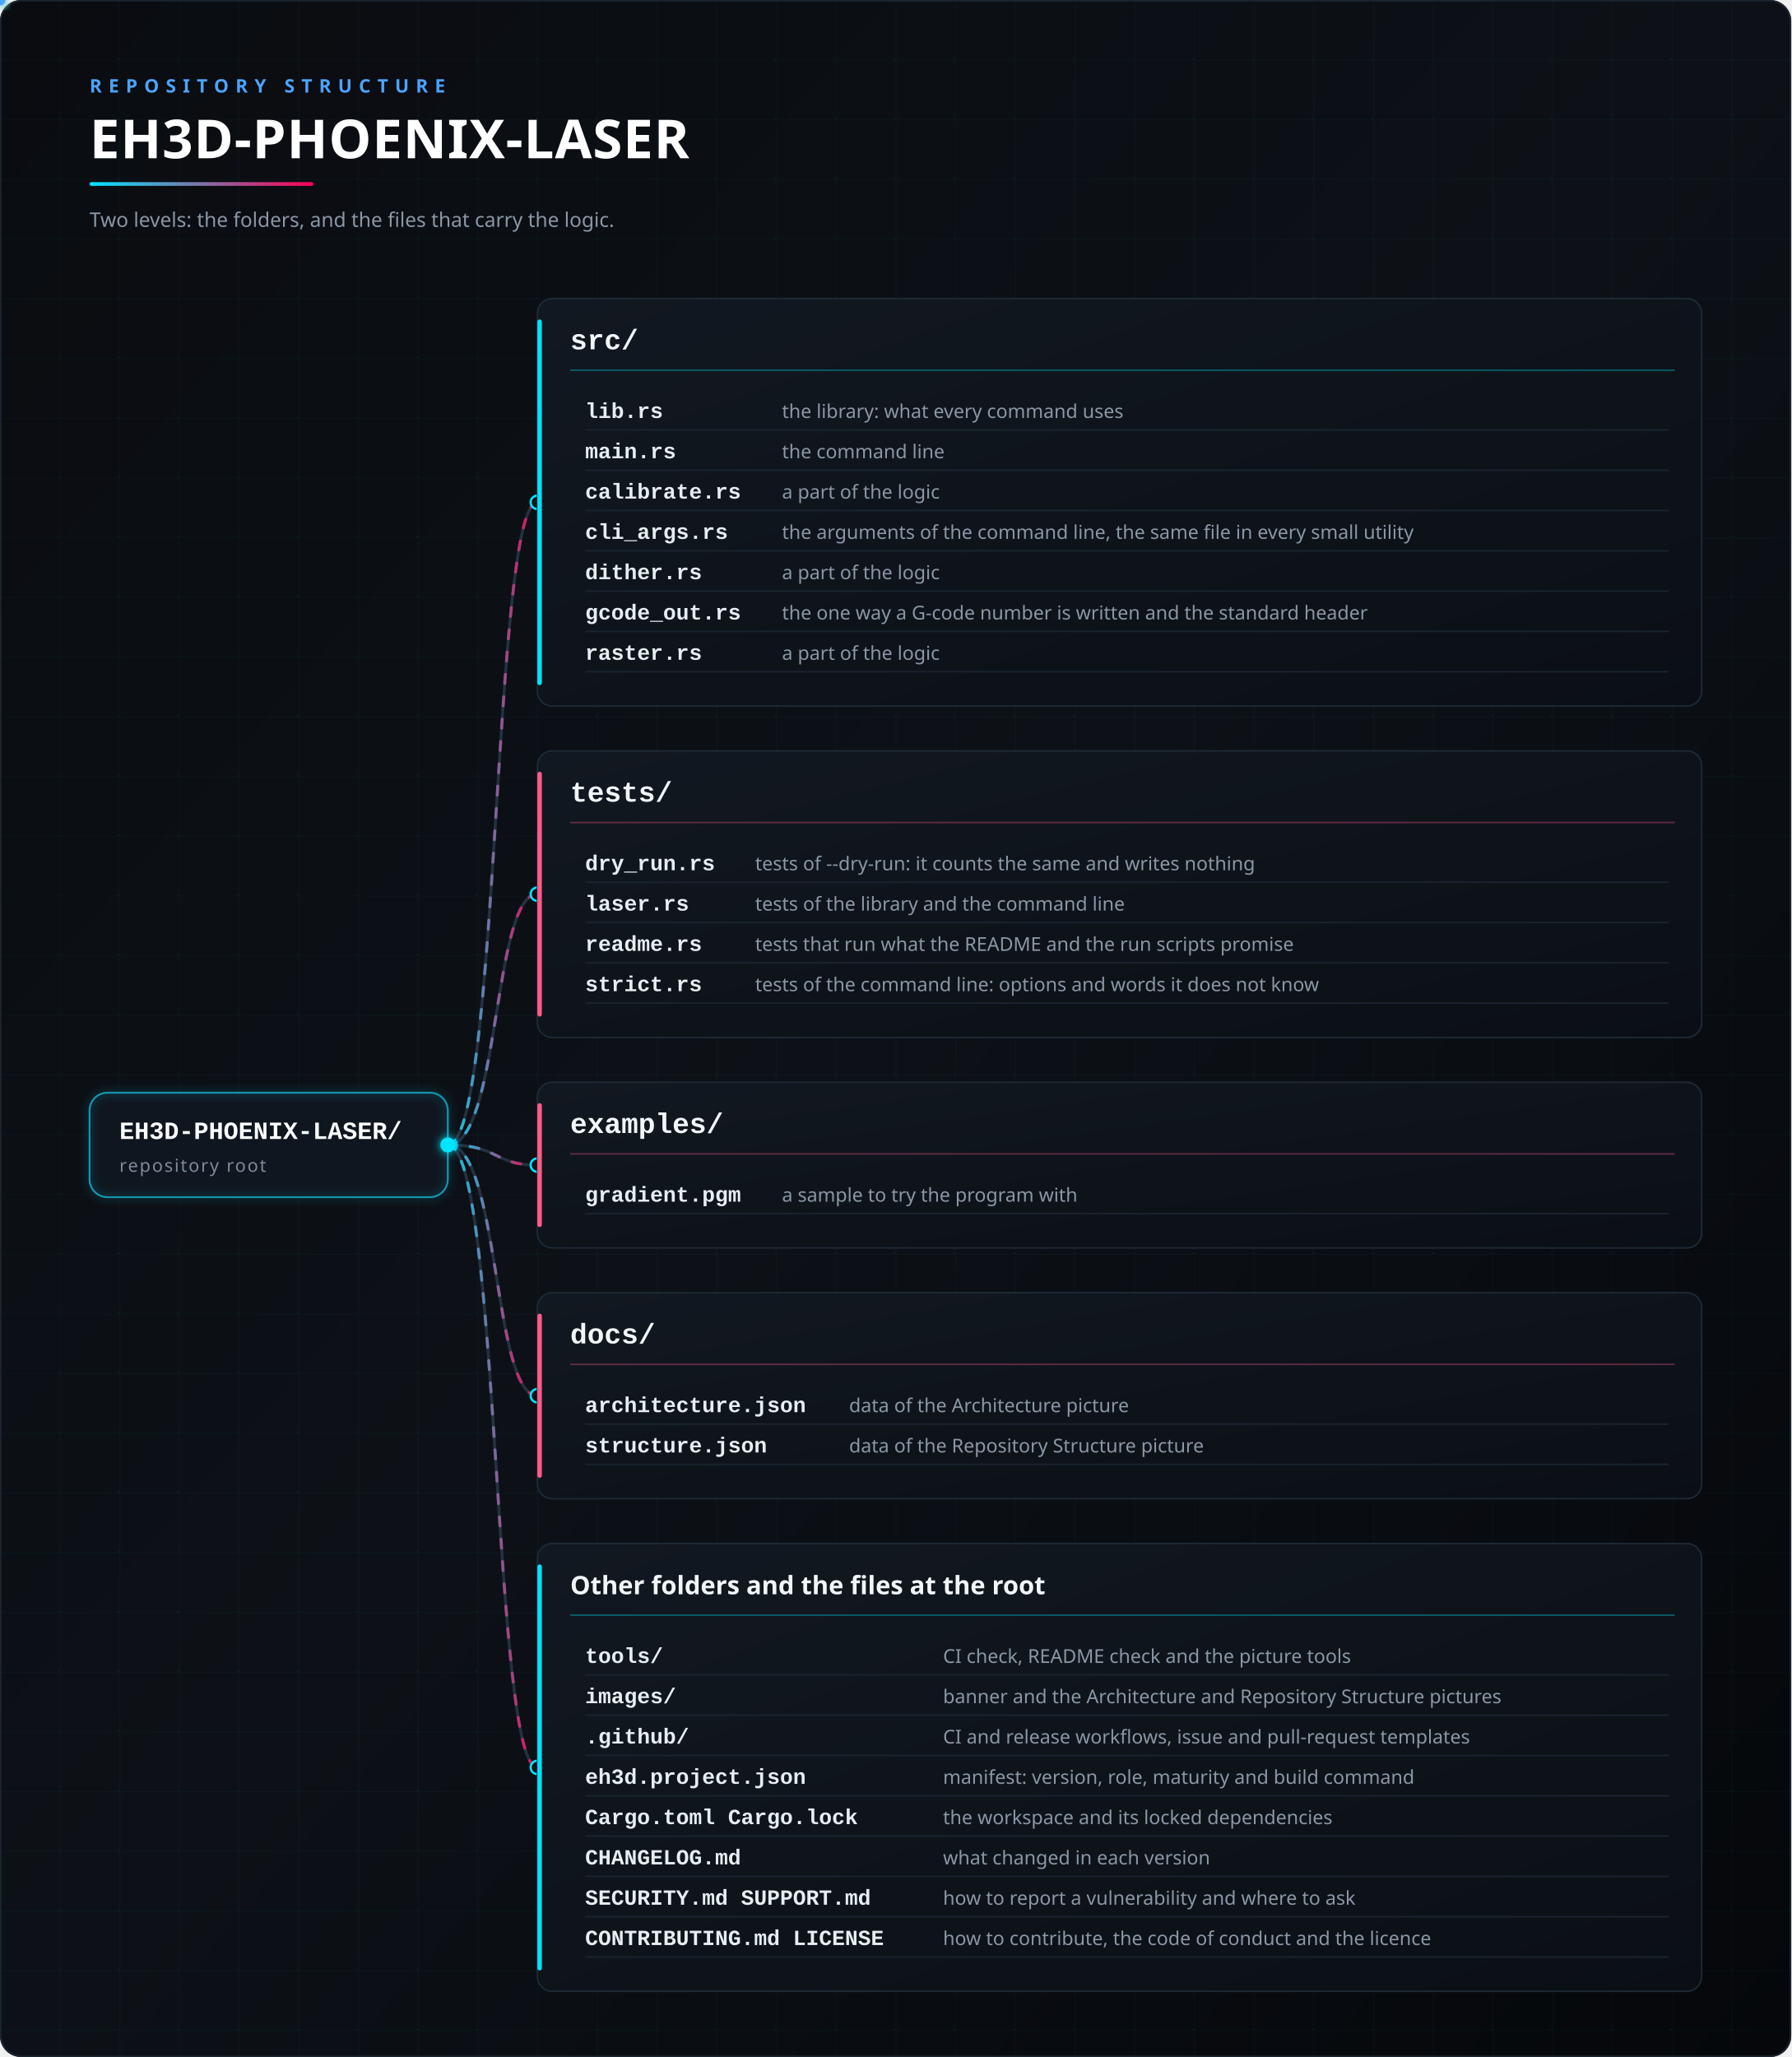
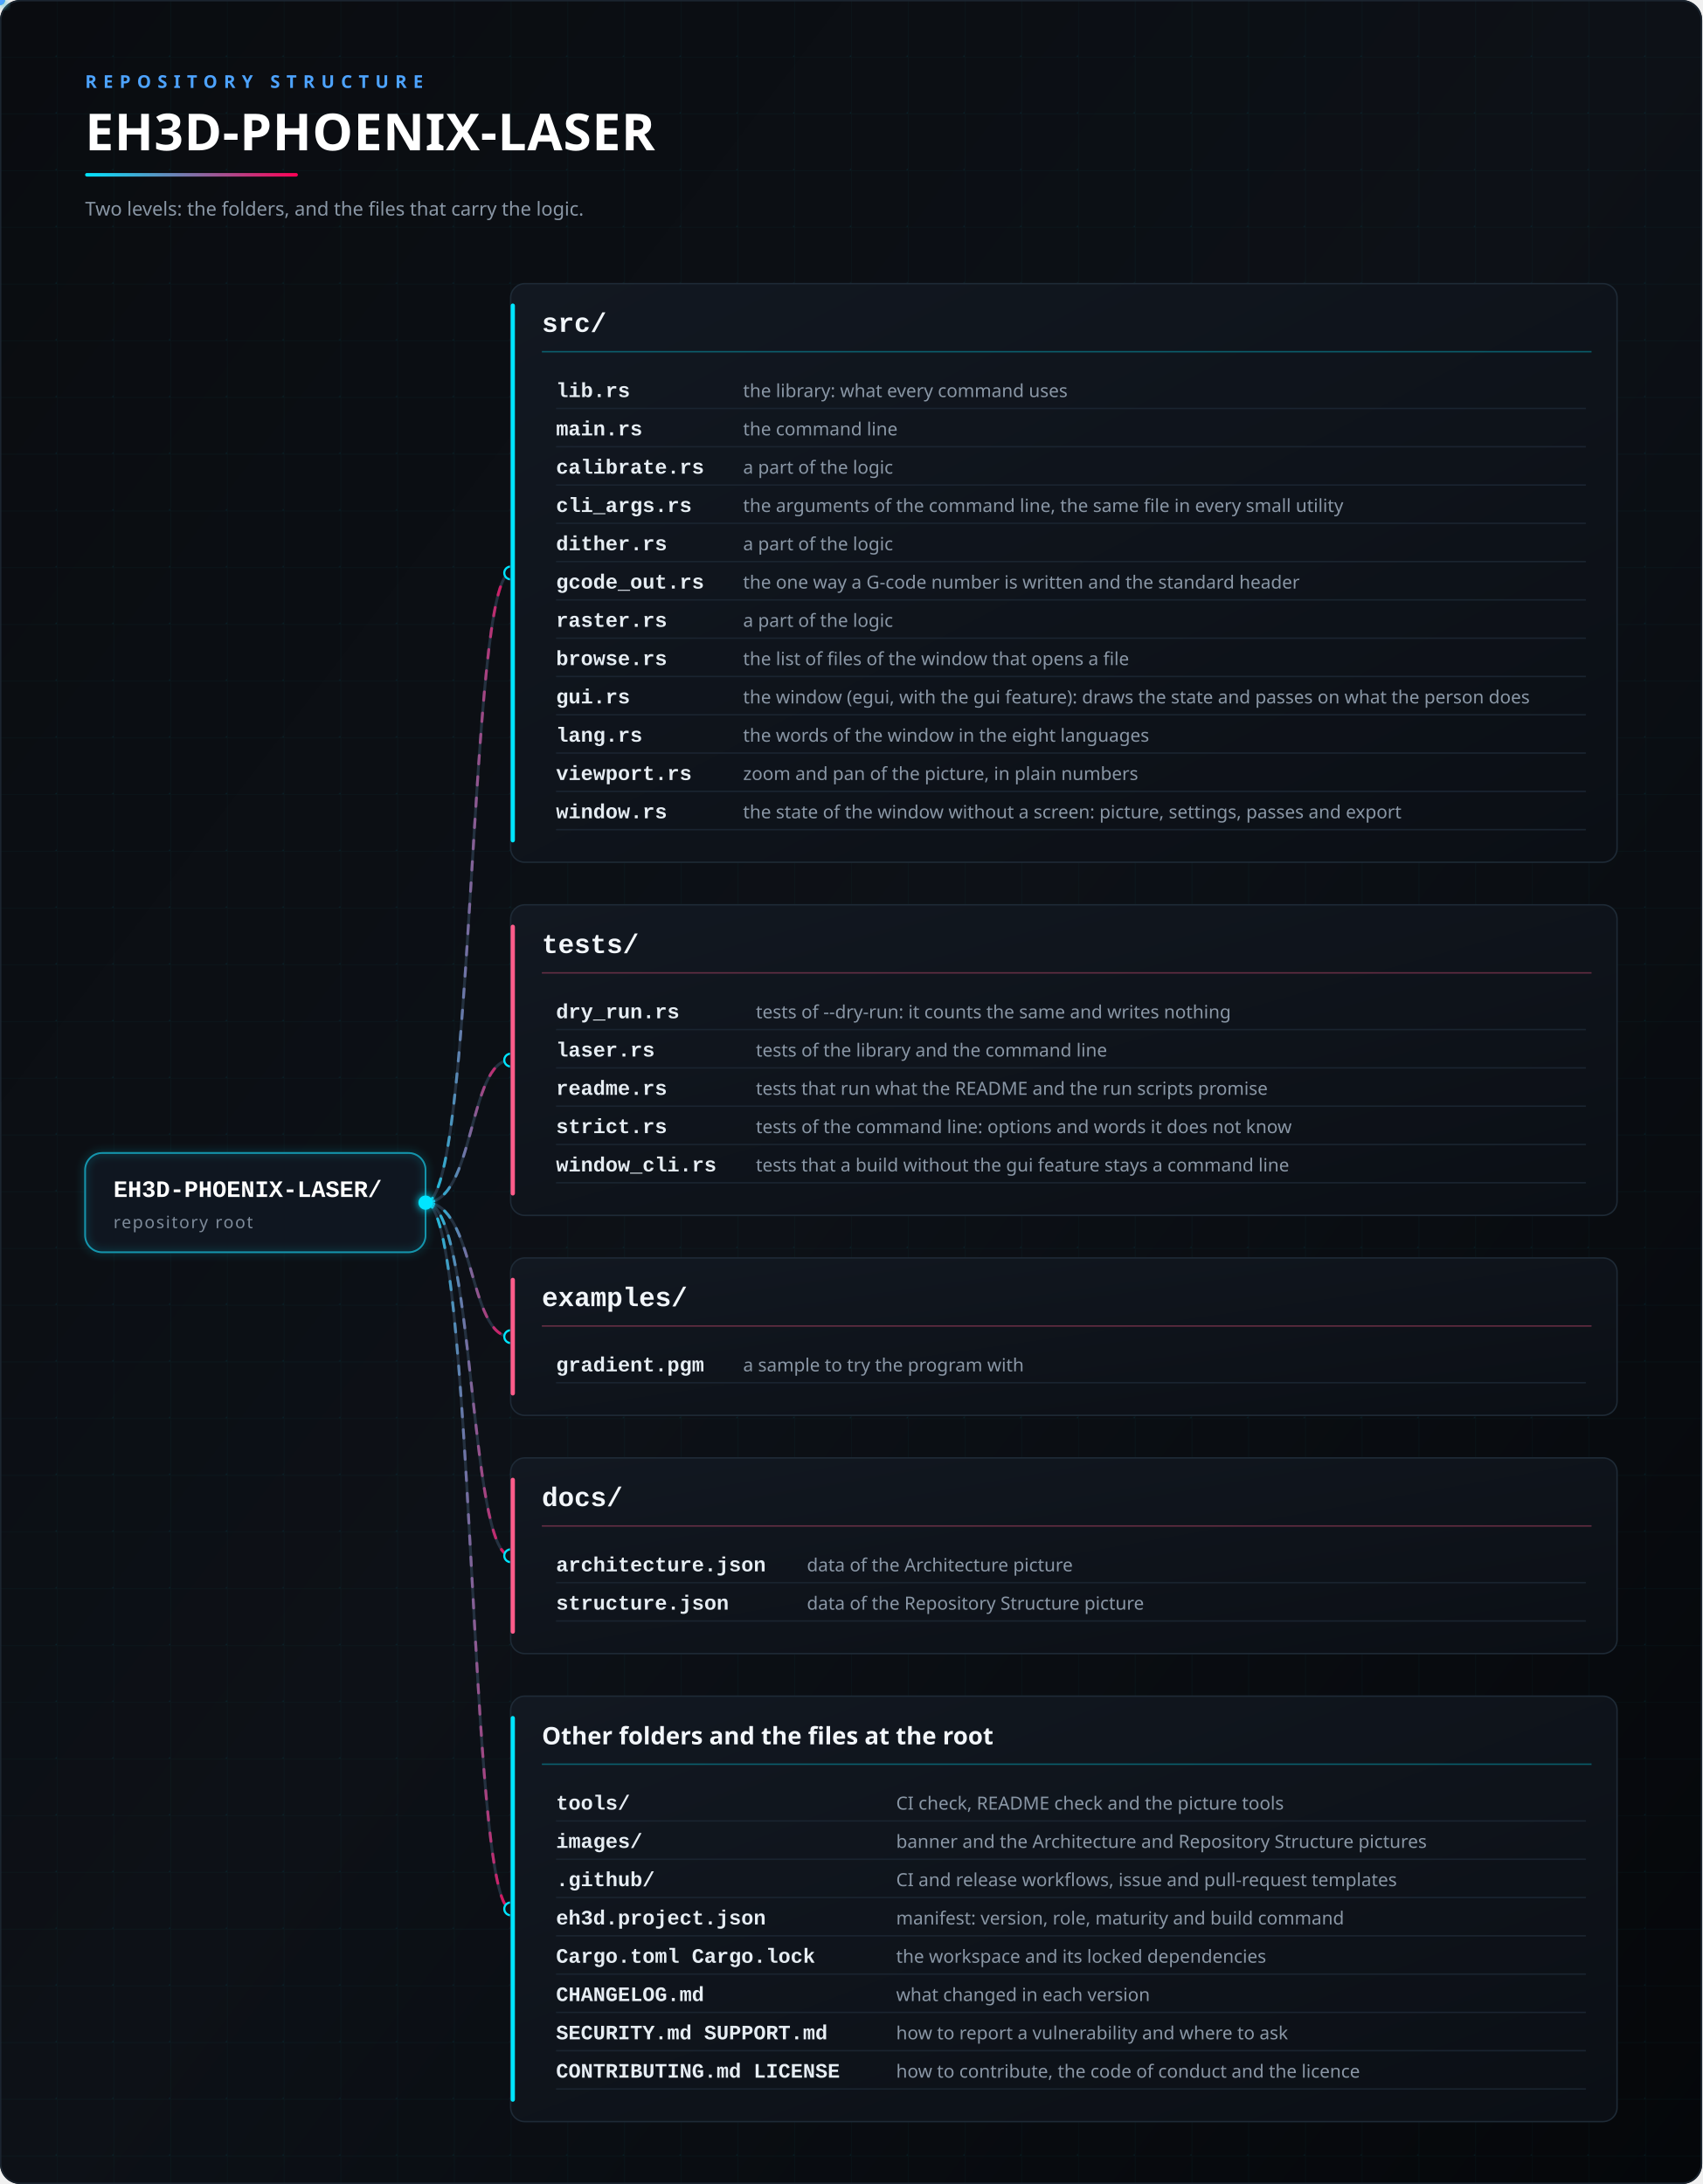
- <svg xmlns="http://www.w3.org/2000/svg" viewBox="0 0 1200 1378" width="100%" role="img" aria-labelledby="t d">
+ <svg xmlns="http://www.w3.org/2000/svg" viewBox="0 0 1200 1540" width="100%" role="img" aria-labelledby="t d">
  <defs>
    <linearGradient id="bg" x1="0" y1="0" x2="1" y2="1">
      <stop offset="0" stop-color="#0A0C10" />
      <stop offset="0.5" stop-color="#0D1117" />
      <stop offset="1" stop-color="#05070A" />
    </linearGradient>
    <linearGradient id="card" x1="0" y1="0" x2="1" y2="1">
      <stop offset="0" stop-color="#121821" />
      <stop offset="1" stop-color="#0B0F15" />
    </linearGradient>
    <linearGradient id="line" x1="0" y1="0" x2="1" y2="0">
      <stop offset="0" stop-color="#00E5FF" />
      <stop offset="1" stop-color="#FF0055" />
    </linearGradient>
    <filter id="glow" x="-50%" y="-50%" width="200%" height="200%">
      <feGaussianBlur stdDeviation="3" result="b" />
      <feMerge>
        <feMergeNode in="b" />
        <feMergeNode in="SourceGraphic" />
      </feMerge>
    </filter>
    <pattern id="grid" width="40" height="40" patternUnits="userSpaceOnUse">
      <path d="M40 0H0V40" fill="none" stroke="#00E5FF" stroke-opacity="0.035" />
      <circle cx="40" cy="40" r="1" fill="#00E5FF" fill-opacity="0.09" />
    </pattern>
  </defs>
-   <rect width="1200" height="1378" rx="14" fill="url(#bg)" />
-   <rect width="1200" height="1378" rx="14" fill="url(#grid)" />
-   <rect x="0.5" y="0.5" width="1199" height="1377" rx="14" fill="none" stroke="#1B2530" />
+   <rect width="1200" height="1540" rx="14" fill="url(#bg)" />
+   <rect width="1200" height="1540" rx="14" fill="url(#grid)" />
+   <rect x="0.5" y="0.5" width="1199" height="1539" rx="14" fill="none" stroke="#1B2530" />
  <text x="60" y="62" font-family="'Segoe UI','Noto Sans','Noto Sans CJK SC','Microsoft YaHei','Yu Gothic','Helvetica Neue',Helvetica,Arial,sans-serif" font-size="12.5" font-weight="600" fill="#4DA3FF" text-anchor="start" letter-spacing="4.5">REPOSITORY STRUCTURE</text>
  <text x="60" y="106" font-family="'Segoe UI','Noto Sans','Noto Sans CJK SC','Microsoft YaHei','Yu Gothic','Helvetica Neue',Helvetica,Arial,sans-serif" font-size="36" font-weight="700" fill="#FFFFFF" text-anchor="start" letter-spacing="0.5">EH3D-PHOENIX-LASER</text>
  <rect x="60" y="122" width="150" height="2.5" rx="1.25" fill="url(#line)">
    <animate attributeName="width" values="40;150;150" keyTimes="0;0.4;1" dur="3s" repeatCount="indefinite" />
  </rect>
  <text x="60" y="152" font-family="'Segoe UI','Noto Sans','Noto Sans CJK SC','Microsoft YaHei','Yu Gothic','Helvetica Neue',Helvetica,Arial,sans-serif" font-size="13.5" font-weight="400" fill="#8A97A6" text-anchor="start">Two levels: the folders, and the files that carry the logic.</text>
-   <path id="c0" d="M300,767 C335,767 330,336.5 360,336.5" fill="none" stroke="#243140" stroke-width="2" />
-   <path d="M300,767 C335,767 330,336.5 360,336.5" fill="none" stroke="url(#line)" stroke-width="2" stroke-linecap="round" stroke-dasharray="6 9" opacity="0.9">
-     <animate attributeName="stroke-dashoffset" from="0" to="-30" dur="1.6s" repeatCount="indefinite" />
-   </path>
-   <circle cx="360" cy="336.5" r="4.5" fill="#0D1117" stroke="#00E5FF" stroke-width="1.5" />
-   <path id="c1" d="M300,767 C335,767 330,599 360,599" fill="none" stroke="#243140" stroke-width="2" />
-   <path d="M300,767 C335,767 330,599 360,599" fill="none" stroke="url(#line)" stroke-width="2" stroke-linecap="round" stroke-dasharray="6 9" opacity="0.9">
-     <animate attributeName="stroke-dashoffset" from="0" to="-30" dur="1.6s" repeatCount="indefinite" />
-   </path>
-   <circle cx="360" cy="599" r="4.5" fill="#0D1117" stroke="#00E5FF" stroke-width="1.5" />
-   <path id="c2" d="M300,767 C335,767 330,780.5 360,780.5" fill="none" stroke="#243140" stroke-width="2" />
-   <path d="M300,767 C335,767 330,780.5 360,780.5" fill="none" stroke="url(#line)" stroke-width="2" stroke-linecap="round" stroke-dasharray="6 9" opacity="0.9">
-     <animate attributeName="stroke-dashoffset" from="0" to="-30" dur="1.6s" repeatCount="indefinite" />
-   </path>
-   <circle cx="360" cy="780.5" r="4.5" fill="#0D1117" stroke="#00E5FF" stroke-width="1.5" />
-   <path id="c3" d="M300,767 C335,767 330,935 360,935" fill="none" stroke="#243140" stroke-width="2" />
-   <path d="M300,767 C335,767 330,935 360,935" fill="none" stroke="url(#line)" stroke-width="2" stroke-linecap="round" stroke-dasharray="6 9" opacity="0.9">
-     <animate attributeName="stroke-dashoffset" from="0" to="-30" dur="1.6s" repeatCount="indefinite" />
-   </path>
-   <circle cx="360" cy="935" r="4.5" fill="#0D1117" stroke="#00E5FF" stroke-width="1.5" />
-   <path id="c4" d="M300,767 C335,767 330,1184 360,1184" fill="none" stroke="#243140" stroke-width="2" />
-   <path d="M300,767 C335,767 330,1184 360,1184" fill="none" stroke="url(#line)" stroke-width="2" stroke-linecap="round" stroke-dasharray="6 9" opacity="0.9">
-     <animate attributeName="stroke-dashoffset" from="0" to="-30" dur="1.6s" repeatCount="indefinite" />
-   </path>
-   <circle cx="360" cy="1184" r="4.5" fill="#0D1117" stroke="#00E5FF" stroke-width="1.5" />
+   <path id="c0" d="M300,848 C335,848 330,404 360,404" fill="none" stroke="#243140" stroke-width="2" />
+   <path d="M300,848 C335,848 330,404 360,404" fill="none" stroke="url(#line)" stroke-width="2" stroke-linecap="round" stroke-dasharray="6 9" opacity="0.9">
+     <animate attributeName="stroke-dashoffset" from="0" to="-30" dur="1.6s" repeatCount="indefinite" />
+   </path>
+   <circle cx="360" cy="404" r="4.5" fill="#0D1117" stroke="#00E5FF" stroke-width="1.5" />
+   <path id="c1" d="M300,848 C335,848 330,747.5 360,747.5" fill="none" stroke="#243140" stroke-width="2" />
+   <path d="M300,848 C335,848 330,747.5 360,747.5" fill="none" stroke="url(#line)" stroke-width="2" stroke-linecap="round" stroke-dasharray="6 9" opacity="0.9">
+     <animate attributeName="stroke-dashoffset" from="0" to="-30" dur="1.6s" repeatCount="indefinite" />
+   </path>
+   <circle cx="360" cy="747.5" r="4.5" fill="#0D1117" stroke="#00E5FF" stroke-width="1.5" />
+   <path id="c2" d="M300,848 C335,848 330,942.5 360,942.5" fill="none" stroke="#243140" stroke-width="2" />
+   <path d="M300,848 C335,848 330,942.5 360,942.5" fill="none" stroke="url(#line)" stroke-width="2" stroke-linecap="round" stroke-dasharray="6 9" opacity="0.9">
+     <animate attributeName="stroke-dashoffset" from="0" to="-30" dur="1.6s" repeatCount="indefinite" />
+   </path>
+   <circle cx="360" cy="942.5" r="4.5" fill="#0D1117" stroke="#00E5FF" stroke-width="1.5" />
+   <path id="c3" d="M300,848 C335,848 330,1097 360,1097" fill="none" stroke="#243140" stroke-width="2" />
+   <path d="M300,848 C335,848 330,1097 360,1097" fill="none" stroke="url(#line)" stroke-width="2" stroke-linecap="round" stroke-dasharray="6 9" opacity="0.9">
+     <animate attributeName="stroke-dashoffset" from="0" to="-30" dur="1.6s" repeatCount="indefinite" />
+   </path>
+   <circle cx="360" cy="1097" r="4.5" fill="#0D1117" stroke="#00E5FF" stroke-width="1.5" />
+   <path id="c4" d="M300,848 C335,848 330,1346 360,1346" fill="none" stroke="#243140" stroke-width="2" />
+   <path d="M300,848 C335,848 330,1346 360,1346" fill="none" stroke="url(#line)" stroke-width="2" stroke-linecap="round" stroke-dasharray="6 9" opacity="0.9">
+     <animate attributeName="stroke-dashoffset" from="0" to="-30" dur="1.6s" repeatCount="indefinite" />
+   </path>
+   <circle cx="360" cy="1346" r="4.5" fill="#0D1117" stroke="#00E5FF" stroke-width="1.5" />
  <circle r="3.5" fill="#00E5FF" filter="url(#glow)">
    <animateMotion dur="3.4s" repeatCount="indefinite">
      <mpath href="#c0" />
    </animateMotion>
  </circle>
  <circle r="3.5" fill="#4DA3FF" filter="url(#glow)">
    <animateMotion dur="4.2s" repeatCount="indefinite">
      <mpath href="#c1" />
    </animateMotion>
  </circle>
  <circle r="3.5" fill="#FFB300" filter="url(#glow)">
    <animateMotion dur="5.0s" repeatCount="indefinite">
      <mpath href="#c2" />
    </animateMotion>
  </circle>
  <circle r="3.5" fill="#00E5FF" filter="url(#glow)">
    <animateMotion dur="5.8s" repeatCount="indefinite">
      <mpath href="#c3" />
    </animateMotion>
  </circle>
  <circle r="3.5" fill="#4DA3FF" filter="url(#glow)">
    <animateMotion dur="6.6s" repeatCount="indefinite">
      <mpath href="#c4" />
    </animateMotion>
  </circle>
-   <rect x="60" y="732" width="240" height="70" rx="12" fill="#0F1620" stroke="#2A3A4C" stroke-width="1.2" />
-   <rect x="60" y="732" width="240" height="70" rx="12" fill="none" stroke="#00E5FF" stroke-opacity="0.5" stroke-width="1.2" filter="url(#glow)">
+   <rect x="60" y="813" width="240" height="70" rx="12" fill="#0F1620" stroke="#2A3A4C" stroke-width="1.2" />
+   <rect x="60" y="813" width="240" height="70" rx="12" fill="none" stroke="#00E5FF" stroke-opacity="0.5" stroke-width="1.2" filter="url(#glow)">
    <animate attributeName="stroke-opacity" values="0.15;0.6;0.15" dur="3.6s" repeatCount="indefinite" />
  </rect>
-   <text x="80" y="763" font-family="'JetBrains Mono','Cascadia Code','SFMono-Regular',Consolas,'Liberation Mono',monospace" font-size="16.6" font-weight="700" fill="#FFFFFF" text-anchor="start">EH3D-PHOENIX-LASER/</text>
-   <text x="80" y="785" font-family="'Segoe UI','Noto Sans','Noto Sans CJK SC','Microsoft YaHei','Yu Gothic','Helvetica Neue',Helvetica,Arial,sans-serif" font-size="12" font-weight="400" fill="#7D8A99" text-anchor="start" letter-spacing="1">repository root</text>
-   <circle cx="300" cy="767" r="5" fill="#00E5FF" filter="url(#glow)" />
-   <rect x="360" y="200" width="780" height="273" rx="10" fill="url(#card)" stroke="#1E2A36" stroke-width="1" />
-   <rect x="360" y="214" width="3" height="245" rx="1.5" fill="#00E5FF">
+   <text x="80" y="844" font-family="'JetBrains Mono','Cascadia Code','SFMono-Regular',Consolas,'Liberation Mono',monospace" font-size="16.6" font-weight="700" fill="#FFFFFF" text-anchor="start">EH3D-PHOENIX-LASER/</text>
+   <text x="80" y="866" font-family="'Segoe UI','Noto Sans','Noto Sans CJK SC','Microsoft YaHei','Yu Gothic','Helvetica Neue',Helvetica,Arial,sans-serif" font-size="12" font-weight="400" fill="#7D8A99" text-anchor="start" letter-spacing="1">repository root</text>
+   <circle cx="300" cy="848" r="5" fill="#00E5FF" filter="url(#glow)" />
+   <rect x="360" y="200" width="780" height="408" rx="10" fill="url(#card)" stroke="#1E2A36" stroke-width="1" />
+   <rect x="360" y="214" width="3" height="380" rx="1.5" fill="#00E5FF">
    <animate attributeName="opacity" values="0.55;1;0.55" dur="4s" begin="0s" repeatCount="indefinite" />
  </rect>
  <text x="382" y="234" font-family="'JetBrains Mono','Cascadia Code','SFMono-Regular',Consolas,'Liberation Mono',monospace" font-size="19" font-weight="700" fill="#F2F6FA" text-anchor="start">src/</text>
  <line x1="382" y1="248" x2="1122" y2="248" stroke="#00E5FF" stroke-opacity="0.35" stroke-width="1" />
  <text x="392" y="280" font-family="'JetBrains Mono','Cascadia Code','SFMono-Regular',Consolas,'Liberation Mono',monospace" font-size="14.5" font-weight="600" fill="#E6EDF3" text-anchor="start">lib.rs</text>
  <text x="523.88" y="280" font-family="'Segoe UI','Noto Sans','Noto Sans CJK SC','Microsoft YaHei','Yu Gothic','Helvetica Neue',Helvetica,Arial,sans-serif" font-size="12.8" font-weight="400" fill="#8A97A6" text-anchor="start">the library: what every command uses</text>
  <line x1="392" y1="288" x2="1118" y2="288" stroke="#1A2430" stroke-width="1" />
  <text x="392" y="307" font-family="'JetBrains Mono','Cascadia Code','SFMono-Regular',Consolas,'Liberation Mono',monospace" font-size="14.5" font-weight="600" fill="#E6EDF3" text-anchor="start">main.rs</text>
  <text x="523.88" y="307" font-family="'Segoe UI','Noto Sans','Noto Sans CJK SC','Microsoft YaHei','Yu Gothic','Helvetica Neue',Helvetica,Arial,sans-serif" font-size="12.8" font-weight="400" fill="#8A97A6" text-anchor="start">the command line</text>
  <line x1="392" y1="315" x2="1118" y2="315" stroke="#1A2430" stroke-width="1" />
  <text x="392" y="334" font-family="'JetBrains Mono','Cascadia Code','SFMono-Regular',Consolas,'Liberation Mono',monospace" font-size="14.5" font-weight="600" fill="#E6EDF3" text-anchor="start">calibrate.rs</text>
  <text x="523.88" y="334" font-family="'Segoe UI','Noto Sans','Noto Sans CJK SC','Microsoft YaHei','Yu Gothic','Helvetica Neue',Helvetica,Arial,sans-serif" font-size="12.8" font-weight="400" fill="#8A97A6" text-anchor="start">a part of the logic</text>
  <line x1="392" y1="342" x2="1118" y2="342" stroke="#1A2430" stroke-width="1" />
  <text x="392" y="361" font-family="'JetBrains Mono','Cascadia Code','SFMono-Regular',Consolas,'Liberation Mono',monospace" font-size="14.5" font-weight="600" fill="#E6EDF3" text-anchor="start">cli_args.rs</text>
  <text x="523.88" y="361" font-family="'Segoe UI','Noto Sans','Noto Sans CJK SC','Microsoft YaHei','Yu Gothic','Helvetica Neue',Helvetica,Arial,sans-serif" font-size="12.8" font-weight="400" fill="#8A97A6" text-anchor="start">the arguments of the command line, the same file in every small utility</text>
  <line x1="392" y1="369" x2="1118" y2="369" stroke="#1A2430" stroke-width="1" />
  <text x="392" y="388" font-family="'JetBrains Mono','Cascadia Code','SFMono-Regular',Consolas,'Liberation Mono',monospace" font-size="14.5" font-weight="600" fill="#E6EDF3" text-anchor="start">dither.rs</text>
  <text x="523.88" y="388" font-family="'Segoe UI','Noto Sans','Noto Sans CJK SC','Microsoft YaHei','Yu Gothic','Helvetica Neue',Helvetica,Arial,sans-serif" font-size="12.8" font-weight="400" fill="#8A97A6" text-anchor="start">a part of the logic</text>
  <line x1="392" y1="396" x2="1118" y2="396" stroke="#1A2430" stroke-width="1" />
  <text x="392" y="415" font-family="'JetBrains Mono','Cascadia Code','SFMono-Regular',Consolas,'Liberation Mono',monospace" font-size="14.5" font-weight="600" fill="#E6EDF3" text-anchor="start">gcode_out.rs</text>
  <text x="523.88" y="415" font-family="'Segoe UI','Noto Sans','Noto Sans CJK SC','Microsoft YaHei','Yu Gothic','Helvetica Neue',Helvetica,Arial,sans-serif" font-size="12.8" font-weight="400" fill="#8A97A6" text-anchor="start">the one way a G-code number is written and the standard header</text>
  <line x1="392" y1="423" x2="1118" y2="423" stroke="#1A2430" stroke-width="1" />
  <text x="392" y="442" font-family="'JetBrains Mono','Cascadia Code','SFMono-Regular',Consolas,'Liberation Mono',monospace" font-size="14.5" font-weight="600" fill="#E6EDF3" text-anchor="start">raster.rs</text>
  <text x="523.88" y="442" font-family="'Segoe UI','Noto Sans','Noto Sans CJK SC','Microsoft YaHei','Yu Gothic','Helvetica Neue',Helvetica,Arial,sans-serif" font-size="12.8" font-weight="400" fill="#8A97A6" text-anchor="start">a part of the logic</text>
  <line x1="392" y1="450" x2="1118" y2="450" stroke="#1A2430" stroke-width="1" />
-   <rect x="360" y="503" width="780" height="192" rx="10" fill="url(#card)" stroke="#1E2A36" stroke-width="1" />
-   <rect x="360" y="517" width="3" height="164" rx="1.5" fill="#FF5C8A">
+   <text x="392" y="469" font-family="'JetBrains Mono','Cascadia Code','SFMono-Regular',Consolas,'Liberation Mono',monospace" font-size="14.5" font-weight="600" fill="#E6EDF3" text-anchor="start">browse.rs</text>
+   <text x="523.88" y="469" font-family="'Segoe UI','Noto Sans','Noto Sans CJK SC','Microsoft YaHei','Yu Gothic','Helvetica Neue',Helvetica,Arial,sans-serif" font-size="12.8" font-weight="400" fill="#8A97A6" text-anchor="start">the list of files of the window that opens a file</text>
+   <line x1="392" y1="477" x2="1118" y2="477" stroke="#1A2430" stroke-width="1" />
+   <text x="392" y="496" font-family="'JetBrains Mono','Cascadia Code','SFMono-Regular',Consolas,'Liberation Mono',monospace" font-size="14.5" font-weight="600" fill="#E6EDF3" text-anchor="start">gui.rs</text>
+   <text x="523.88" y="496" font-family="'Segoe UI','Noto Sans','Noto Sans CJK SC','Microsoft YaHei','Yu Gothic','Helvetica Neue',Helvetica,Arial,sans-serif" font-size="12.8" font-weight="400" fill="#8A97A6" text-anchor="start">the window (egui, with the gui feature): draws the state and passes on what the person does</text>
+   <line x1="392" y1="504" x2="1118" y2="504" stroke="#1A2430" stroke-width="1" />
+   <text x="392" y="523" font-family="'JetBrains Mono','Cascadia Code','SFMono-Regular',Consolas,'Liberation Mono',monospace" font-size="14.5" font-weight="600" fill="#E6EDF3" text-anchor="start">lang.rs</text>
+   <text x="523.88" y="523" font-family="'Segoe UI','Noto Sans','Noto Sans CJK SC','Microsoft YaHei','Yu Gothic','Helvetica Neue',Helvetica,Arial,sans-serif" font-size="12.8" font-weight="400" fill="#8A97A6" text-anchor="start">the words of the window in the eight languages</text>
+   <line x1="392" y1="531" x2="1118" y2="531" stroke="#1A2430" stroke-width="1" />
+   <text x="392" y="550" font-family="'JetBrains Mono','Cascadia Code','SFMono-Regular',Consolas,'Liberation Mono',monospace" font-size="14.5" font-weight="600" fill="#E6EDF3" text-anchor="start">viewport.rs</text>
+   <text x="523.88" y="550" font-family="'Segoe UI','Noto Sans','Noto Sans CJK SC','Microsoft YaHei','Yu Gothic','Helvetica Neue',Helvetica,Arial,sans-serif" font-size="12.8" font-weight="400" fill="#8A97A6" text-anchor="start">zoom and pan of the picture, in plain numbers</text>
+   <line x1="392" y1="558" x2="1118" y2="558" stroke="#1A2430" stroke-width="1" />
+   <text x="392" y="577" font-family="'JetBrains Mono','Cascadia Code','SFMono-Regular',Consolas,'Liberation Mono',monospace" font-size="14.5" font-weight="600" fill="#E6EDF3" text-anchor="start">window.rs</text>
+   <text x="523.88" y="577" font-family="'Segoe UI','Noto Sans','Noto Sans CJK SC','Microsoft YaHei','Yu Gothic','Helvetica Neue',Helvetica,Arial,sans-serif" font-size="12.8" font-weight="400" fill="#8A97A6" text-anchor="start">the state of the window without a screen: picture, settings, passes and export</text>
+   <line x1="392" y1="585" x2="1118" y2="585" stroke="#1A2430" stroke-width="1" />
+   <rect x="360" y="638" width="780" height="219" rx="10" fill="url(#card)" stroke="#1E2A36" stroke-width="1" />
+   <rect x="360" y="652" width="3" height="191" rx="1.5" fill="#FF5C8A">
    <animate attributeName="opacity" values="0.55;1;0.55" dur="4s" begin="0.6s" repeatCount="indefinite" />
  </rect>
-   <text x="382" y="537" font-family="'JetBrains Mono','Cascadia Code','SFMono-Regular',Consolas,'Liberation Mono',monospace" font-size="19" font-weight="700" fill="#F2F6FA" text-anchor="start">tests/</text>
-   <line x1="382" y1="551" x2="1122" y2="551" stroke="#FF5C8A" stroke-opacity="0.35" stroke-width="1" />
-   <text x="392" y="583" font-family="'JetBrains Mono','Cascadia Code','SFMono-Regular',Consolas,'Liberation Mono',monospace" font-size="14.5" font-weight="600" fill="#E6EDF3" text-anchor="start">dry_run.rs</text>
-   <text x="505.9" y="583" font-family="'Segoe UI','Noto Sans','Noto Sans CJK SC','Microsoft YaHei','Yu Gothic','Helvetica Neue',Helvetica,Arial,sans-serif" font-size="12.8" font-weight="400" fill="#8A97A6" text-anchor="start">tests of --dry-run: it counts the same and writes nothing</text>
-   <line x1="392" y1="591" x2="1118" y2="591" stroke="#1A2430" stroke-width="1" />
-   <text x="392" y="610" font-family="'JetBrains Mono','Cascadia Code','SFMono-Regular',Consolas,'Liberation Mono',monospace" font-size="14.5" font-weight="600" fill="#E6EDF3" text-anchor="start">laser.rs</text>
-   <text x="505.9" y="610" font-family="'Segoe UI','Noto Sans','Noto Sans CJK SC','Microsoft YaHei','Yu Gothic','Helvetica Neue',Helvetica,Arial,sans-serif" font-size="12.8" font-weight="400" fill="#8A97A6" text-anchor="start">tests of the library and the command line</text>
-   <line x1="392" y1="618" x2="1118" y2="618" stroke="#1A2430" stroke-width="1" />
-   <text x="392" y="637" font-family="'JetBrains Mono','Cascadia Code','SFMono-Regular',Consolas,'Liberation Mono',monospace" font-size="14.5" font-weight="600" fill="#E6EDF3" text-anchor="start">readme.rs</text>
-   <text x="505.9" y="637" font-family="'Segoe UI','Noto Sans','Noto Sans CJK SC','Microsoft YaHei','Yu Gothic','Helvetica Neue',Helvetica,Arial,sans-serif" font-size="12.8" font-weight="400" fill="#8A97A6" text-anchor="start">tests that run what the README and the run scripts promise</text>
-   <line x1="392" y1="645" x2="1118" y2="645" stroke="#1A2430" stroke-width="1" />
-   <text x="392" y="664" font-family="'JetBrains Mono','Cascadia Code','SFMono-Regular',Consolas,'Liberation Mono',monospace" font-size="14.5" font-weight="600" fill="#E6EDF3" text-anchor="start">strict.rs</text>
-   <text x="505.9" y="664" font-family="'Segoe UI','Noto Sans','Noto Sans CJK SC','Microsoft YaHei','Yu Gothic','Helvetica Neue',Helvetica,Arial,sans-serif" font-size="12.8" font-weight="400" fill="#8A97A6" text-anchor="start">tests of the command line: options and words it does not know</text>
-   <line x1="392" y1="672" x2="1118" y2="672" stroke="#1A2430" stroke-width="1" />
-   <rect x="360" y="725" width="780" height="111" rx="10" fill="url(#card)" stroke="#1E2A36" stroke-width="1" />
-   <rect x="360" y="739" width="3" height="83" rx="1.5" fill="#FF5C8A">
+   <text x="382" y="672" font-family="'JetBrains Mono','Cascadia Code','SFMono-Regular',Consolas,'Liberation Mono',monospace" font-size="19" font-weight="700" fill="#F2F6FA" text-anchor="start">tests/</text>
+   <line x1="382" y1="686" x2="1122" y2="686" stroke="#FF5C8A" stroke-opacity="0.35" stroke-width="1" />
+   <text x="392" y="718" font-family="'JetBrains Mono','Cascadia Code','SFMono-Regular',Consolas,'Liberation Mono',monospace" font-size="14.5" font-weight="600" fill="#E6EDF3" text-anchor="start">dry_run.rs</text>
+   <text x="532.87" y="718" font-family="'Segoe UI','Noto Sans','Noto Sans CJK SC','Microsoft YaHei','Yu Gothic','Helvetica Neue',Helvetica,Arial,sans-serif" font-size="12.8" font-weight="400" fill="#8A97A6" text-anchor="start">tests of --dry-run: it counts the same and writes nothing</text>
+   <line x1="392" y1="726" x2="1118" y2="726" stroke="#1A2430" stroke-width="1" />
+   <text x="392" y="745" font-family="'JetBrains Mono','Cascadia Code','SFMono-Regular',Consolas,'Liberation Mono',monospace" font-size="14.5" font-weight="600" fill="#E6EDF3" text-anchor="start">laser.rs</text>
+   <text x="532.87" y="745" font-family="'Segoe UI','Noto Sans','Noto Sans CJK SC','Microsoft YaHei','Yu Gothic','Helvetica Neue',Helvetica,Arial,sans-serif" font-size="12.8" font-weight="400" fill="#8A97A6" text-anchor="start">tests of the library and the command line</text>
+   <line x1="392" y1="753" x2="1118" y2="753" stroke="#1A2430" stroke-width="1" />
+   <text x="392" y="772" font-family="'JetBrains Mono','Cascadia Code','SFMono-Regular',Consolas,'Liberation Mono',monospace" font-size="14.5" font-weight="600" fill="#E6EDF3" text-anchor="start">readme.rs</text>
+   <text x="532.87" y="772" font-family="'Segoe UI','Noto Sans','Noto Sans CJK SC','Microsoft YaHei','Yu Gothic','Helvetica Neue',Helvetica,Arial,sans-serif" font-size="12.8" font-weight="400" fill="#8A97A6" text-anchor="start">tests that run what the README and the run scripts promise</text>
+   <line x1="392" y1="780" x2="1118" y2="780" stroke="#1A2430" stroke-width="1" />
+   <text x="392" y="799" font-family="'JetBrains Mono','Cascadia Code','SFMono-Regular',Consolas,'Liberation Mono',monospace" font-size="14.5" font-weight="600" fill="#E6EDF3" text-anchor="start">strict.rs</text>
+   <text x="532.87" y="799" font-family="'Segoe UI','Noto Sans','Noto Sans CJK SC','Microsoft YaHei','Yu Gothic','Helvetica Neue',Helvetica,Arial,sans-serif" font-size="12.8" font-weight="400" fill="#8A97A6" text-anchor="start">tests of the command line: options and words it does not know</text>
+   <line x1="392" y1="807" x2="1118" y2="807" stroke="#1A2430" stroke-width="1" />
+   <text x="392" y="826" font-family="'JetBrains Mono','Cascadia Code','SFMono-Regular',Consolas,'Liberation Mono',monospace" font-size="14.5" font-weight="600" fill="#E6EDF3" text-anchor="start">window_cli.rs</text>
+   <text x="532.87" y="826" font-family="'Segoe UI','Noto Sans','Noto Sans CJK SC','Microsoft YaHei','Yu Gothic','Helvetica Neue',Helvetica,Arial,sans-serif" font-size="12.8" font-weight="400" fill="#8A97A6" text-anchor="start">tests that a build without the gui feature stays a command line</text>
+   <line x1="392" y1="834" x2="1118" y2="834" stroke="#1A2430" stroke-width="1" />
+   <rect x="360" y="887" width="780" height="111" rx="10" fill="url(#card)" stroke="#1E2A36" stroke-width="1" />
+   <rect x="360" y="901" width="3" height="83" rx="1.5" fill="#FF5C8A">
    <animate attributeName="opacity" values="0.55;1;0.55" dur="4s" begin="1.2s" repeatCount="indefinite" />
  </rect>
-   <text x="382" y="759" font-family="'JetBrains Mono','Cascadia Code','SFMono-Regular',Consolas,'Liberation Mono',monospace" font-size="19" font-weight="700" fill="#F2F6FA" text-anchor="start">examples/</text>
-   <line x1="382" y1="773" x2="1122" y2="773" stroke="#FF5C8A" stroke-opacity="0.35" stroke-width="1" />
-   <text x="392" y="805" font-family="'JetBrains Mono','Cascadia Code','SFMono-Regular',Consolas,'Liberation Mono',monospace" font-size="14.5" font-weight="600" fill="#E6EDF3" text-anchor="start">gradient.pgm</text>
-   <text x="523.88" y="805" font-family="'Segoe UI','Noto Sans','Noto Sans CJK SC','Microsoft YaHei','Yu Gothic','Helvetica Neue',Helvetica,Arial,sans-serif" font-size="12.8" font-weight="400" fill="#8A97A6" text-anchor="start">a sample to try the program with</text>
-   <line x1="392" y1="813" x2="1118" y2="813" stroke="#1A2430" stroke-width="1" />
-   <rect x="360" y="866" width="780" height="138" rx="10" fill="url(#card)" stroke="#1E2A36" stroke-width="1" />
-   <rect x="360" y="880" width="3" height="110" rx="1.5" fill="#FF5C8A">
+   <text x="382" y="921" font-family="'JetBrains Mono','Cascadia Code','SFMono-Regular',Consolas,'Liberation Mono',monospace" font-size="19" font-weight="700" fill="#F2F6FA" text-anchor="start">examples/</text>
+   <line x1="382" y1="935" x2="1122" y2="935" stroke="#FF5C8A" stroke-opacity="0.35" stroke-width="1" />
+   <text x="392" y="967" font-family="'JetBrains Mono','Cascadia Code','SFMono-Regular',Consolas,'Liberation Mono',monospace" font-size="14.5" font-weight="600" fill="#E6EDF3" text-anchor="start">gradient.pgm</text>
+   <text x="523.88" y="967" font-family="'Segoe UI','Noto Sans','Noto Sans CJK SC','Microsoft YaHei','Yu Gothic','Helvetica Neue',Helvetica,Arial,sans-serif" font-size="12.8" font-weight="400" fill="#8A97A6" text-anchor="start">a sample to try the program with</text>
+   <line x1="392" y1="975" x2="1118" y2="975" stroke="#1A2430" stroke-width="1" />
+   <rect x="360" y="1028" width="780" height="138" rx="10" fill="url(#card)" stroke="#1E2A36" stroke-width="1" />
+   <rect x="360" y="1042" width="3" height="110" rx="1.5" fill="#FF5C8A">
    <animate attributeName="opacity" values="0.55;1;0.55" dur="4s" begin="1.8s" repeatCount="indefinite" />
  </rect>
-   <text x="382" y="900" font-family="'JetBrains Mono','Cascadia Code','SFMono-Regular',Consolas,'Liberation Mono',monospace" font-size="19" font-weight="700" fill="#F2F6FA" text-anchor="start">docs/</text>
-   <line x1="382" y1="914" x2="1122" y2="914" stroke="#FF5C8A" stroke-opacity="0.35" stroke-width="1" />
-   <text x="392" y="946" font-family="'JetBrains Mono','Cascadia Code','SFMono-Regular',Consolas,'Liberation Mono',monospace" font-size="14.5" font-weight="600" fill="#E6EDF3" text-anchor="start">architecture.json</text>
-   <text x="568.83" y="946" font-family="'Segoe UI','Noto Sans','Noto Sans CJK SC','Microsoft YaHei','Yu Gothic','Helvetica Neue',Helvetica,Arial,sans-serif" font-size="12.8" font-weight="400" fill="#8A97A6" text-anchor="start">data of the Architecture picture</text>
-   <line x1="392" y1="954" x2="1118" y2="954" stroke="#1A2430" stroke-width="1" />
-   <text x="392" y="973" font-family="'JetBrains Mono','Cascadia Code','SFMono-Regular',Consolas,'Liberation Mono',monospace" font-size="14.5" font-weight="600" fill="#E6EDF3" text-anchor="start">structure.json</text>
-   <text x="568.83" y="973" font-family="'Segoe UI','Noto Sans','Noto Sans CJK SC','Microsoft YaHei','Yu Gothic','Helvetica Neue',Helvetica,Arial,sans-serif" font-size="12.8" font-weight="400" fill="#8A97A6" text-anchor="start">data of the Repository Structure picture</text>
-   <line x1="392" y1="981" x2="1118" y2="981" stroke="#1A2430" stroke-width="1" />
-   <rect x="360" y="1034" width="780" height="300" rx="10" fill="url(#card)" stroke="#1E2A36" stroke-width="1" />
-   <rect x="360" y="1048" width="3" height="272" rx="1.5" fill="#00E5FF">
+   <text x="382" y="1062" font-family="'JetBrains Mono','Cascadia Code','SFMono-Regular',Consolas,'Liberation Mono',monospace" font-size="19" font-weight="700" fill="#F2F6FA" text-anchor="start">docs/</text>
+   <line x1="382" y1="1076" x2="1122" y2="1076" stroke="#FF5C8A" stroke-opacity="0.35" stroke-width="1" />
+   <text x="392" y="1108" font-family="'JetBrains Mono','Cascadia Code','SFMono-Regular',Consolas,'Liberation Mono',monospace" font-size="14.5" font-weight="600" fill="#E6EDF3" text-anchor="start">architecture.json</text>
+   <text x="568.83" y="1108" font-family="'Segoe UI','Noto Sans','Noto Sans CJK SC','Microsoft YaHei','Yu Gothic','Helvetica Neue',Helvetica,Arial,sans-serif" font-size="12.8" font-weight="400" fill="#8A97A6" text-anchor="start">data of the Architecture picture</text>
+   <line x1="392" y1="1116" x2="1118" y2="1116" stroke="#1A2430" stroke-width="1" />
+   <text x="392" y="1135" font-family="'JetBrains Mono','Cascadia Code','SFMono-Regular',Consolas,'Liberation Mono',monospace" font-size="14.5" font-weight="600" fill="#E6EDF3" text-anchor="start">structure.json</text>
+   <text x="568.83" y="1135" font-family="'Segoe UI','Noto Sans','Noto Sans CJK SC','Microsoft YaHei','Yu Gothic','Helvetica Neue',Helvetica,Arial,sans-serif" font-size="12.8" font-weight="400" fill="#8A97A6" text-anchor="start">data of the Repository Structure picture</text>
+   <line x1="392" y1="1143" x2="1118" y2="1143" stroke="#1A2430" stroke-width="1" />
+   <rect x="360" y="1196" width="780" height="300" rx="10" fill="url(#card)" stroke="#1E2A36" stroke-width="1" />
+   <rect x="360" y="1210" width="3" height="272" rx="1.5" fill="#00E5FF">
    <animate attributeName="opacity" values="0.55;1;0.55" dur="4s" begin="2.4s" repeatCount="indefinite" />
  </rect>
-   <text x="382" y="1068" font-family="'Segoe UI','Noto Sans','Noto Sans CJK SC','Microsoft YaHei','Yu Gothic','Helvetica Neue',Helvetica,Arial,sans-serif" font-size="17" font-weight="700" fill="#F2F6FA" text-anchor="start">Other folders and the files at the root</text>
-   <line x1="382" y1="1082" x2="1122" y2="1082" stroke="#00E5FF" stroke-opacity="0.35" stroke-width="1" />
-   <text x="392" y="1114" font-family="'JetBrains Mono','Cascadia Code','SFMono-Regular',Consolas,'Liberation Mono',monospace" font-size="14.5" font-weight="600" fill="#E6EDF3" text-anchor="start">tools/</text>
-   <text x="631.76" y="1114" font-family="'Segoe UI','Noto Sans','Noto Sans CJK SC','Microsoft YaHei','Yu Gothic','Helvetica Neue',Helvetica,Arial,sans-serif" font-size="12.8" font-weight="400" fill="#8A97A6" text-anchor="start">CI check, README check and the picture tools</text>
-   <line x1="392" y1="1122" x2="1118" y2="1122" stroke="#1A2430" stroke-width="1" />
-   <text x="392" y="1141" font-family="'JetBrains Mono','Cascadia Code','SFMono-Regular',Consolas,'Liberation Mono',monospace" font-size="14.5" font-weight="600" fill="#E6EDF3" text-anchor="start">images/</text>
-   <text x="631.76" y="1141" font-family="'Segoe UI','Noto Sans','Noto Sans CJK SC','Microsoft YaHei','Yu Gothic','Helvetica Neue',Helvetica,Arial,sans-serif" font-size="12.8" font-weight="400" fill="#8A97A6" text-anchor="start">banner and the Architecture and Repository Structure pictures</text>
-   <line x1="392" y1="1149" x2="1118" y2="1149" stroke="#1A2430" stroke-width="1" />
-   <text x="392" y="1168" font-family="'JetBrains Mono','Cascadia Code','SFMono-Regular',Consolas,'Liberation Mono',monospace" font-size="14.5" font-weight="600" fill="#E6EDF3" text-anchor="start">.github/</text>
-   <text x="631.76" y="1168" font-family="'Segoe UI','Noto Sans','Noto Sans CJK SC','Microsoft YaHei','Yu Gothic','Helvetica Neue',Helvetica,Arial,sans-serif" font-size="12.8" font-weight="400" fill="#8A97A6" text-anchor="start">CI and release workflows, issue and pull-request templates</text>
-   <line x1="392" y1="1176" x2="1118" y2="1176" stroke="#1A2430" stroke-width="1" />
-   <text x="392" y="1195" font-family="'JetBrains Mono','Cascadia Code','SFMono-Regular',Consolas,'Liberation Mono',monospace" font-size="14.5" font-weight="600" fill="#E6EDF3" text-anchor="start">eh3d.project.json</text>
-   <text x="631.76" y="1195" font-family="'Segoe UI','Noto Sans','Noto Sans CJK SC','Microsoft YaHei','Yu Gothic','Helvetica Neue',Helvetica,Arial,sans-serif" font-size="12.8" font-weight="400" fill="#8A97A6" text-anchor="start">manifest: version, role, maturity and build command</text>
-   <line x1="392" y1="1203" x2="1118" y2="1203" stroke="#1A2430" stroke-width="1" />
-   <text x="392" y="1222" font-family="'JetBrains Mono','Cascadia Code','SFMono-Regular',Consolas,'Liberation Mono',monospace" font-size="14.5" font-weight="600" fill="#E6EDF3" text-anchor="start">Cargo.toml  Cargo.lock</text>
-   <text x="631.76" y="1222" font-family="'Segoe UI','Noto Sans','Noto Sans CJK SC','Microsoft YaHei','Yu Gothic','Helvetica Neue',Helvetica,Arial,sans-serif" font-size="12.8" font-weight="400" fill="#8A97A6" text-anchor="start">the workspace and its locked dependencies</text>
-   <line x1="392" y1="1230" x2="1118" y2="1230" stroke="#1A2430" stroke-width="1" />
-   <text x="392" y="1249" font-family="'JetBrains Mono','Cascadia Code','SFMono-Regular',Consolas,'Liberation Mono',monospace" font-size="14.5" font-weight="600" fill="#E6EDF3" text-anchor="start">CHANGELOG.md</text>
-   <text x="631.76" y="1249" font-family="'Segoe UI','Noto Sans','Noto Sans CJK SC','Microsoft YaHei','Yu Gothic','Helvetica Neue',Helvetica,Arial,sans-serif" font-size="12.8" font-weight="400" fill="#8A97A6" text-anchor="start">what changed in each version</text>
-   <line x1="392" y1="1257" x2="1118" y2="1257" stroke="#1A2430" stroke-width="1" />
-   <text x="392" y="1276" font-family="'JetBrains Mono','Cascadia Code','SFMono-Regular',Consolas,'Liberation Mono',monospace" font-size="14.5" font-weight="600" fill="#E6EDF3" text-anchor="start">SECURITY.md  SUPPORT.md</text>
-   <text x="631.76" y="1276" font-family="'Segoe UI','Noto Sans','Noto Sans CJK SC','Microsoft YaHei','Yu Gothic','Helvetica Neue',Helvetica,Arial,sans-serif" font-size="12.8" font-weight="400" fill="#8A97A6" text-anchor="start">how to report a vulnerability and where to ask</text>
+   <text x="382" y="1230" font-family="'Segoe UI','Noto Sans','Noto Sans CJK SC','Microsoft YaHei','Yu Gothic','Helvetica Neue',Helvetica,Arial,sans-serif" font-size="17" font-weight="700" fill="#F2F6FA" text-anchor="start">Other folders and the files at the root</text>
+   <line x1="382" y1="1244" x2="1122" y2="1244" stroke="#00E5FF" stroke-opacity="0.35" stroke-width="1" />
+   <text x="392" y="1276" font-family="'JetBrains Mono','Cascadia Code','SFMono-Regular',Consolas,'Liberation Mono',monospace" font-size="14.5" font-weight="600" fill="#E6EDF3" text-anchor="start">tools/</text>
+   <text x="631.76" y="1276" font-family="'Segoe UI','Noto Sans','Noto Sans CJK SC','Microsoft YaHei','Yu Gothic','Helvetica Neue',Helvetica,Arial,sans-serif" font-size="12.8" font-weight="400" fill="#8A97A6" text-anchor="start">CI check, README check and the picture tools</text>
  <line x1="392" y1="1284" x2="1118" y2="1284" stroke="#1A2430" stroke-width="1" />
-   <text x="392" y="1303" font-family="'JetBrains Mono','Cascadia Code','SFMono-Regular',Consolas,'Liberation Mono',monospace" font-size="14.5" font-weight="600" fill="#E6EDF3" text-anchor="start">CONTRIBUTING.md  LICENSE</text>
-   <text x="631.76" y="1303" font-family="'Segoe UI','Noto Sans','Noto Sans CJK SC','Microsoft YaHei','Yu Gothic','Helvetica Neue',Helvetica,Arial,sans-serif" font-size="12.8" font-weight="400" fill="#8A97A6" text-anchor="start">how to contribute, the code of conduct and the licence</text>
+   <text x="392" y="1303" font-family="'JetBrains Mono','Cascadia Code','SFMono-Regular',Consolas,'Liberation Mono',monospace" font-size="14.5" font-weight="600" fill="#E6EDF3" text-anchor="start">images/</text>
+   <text x="631.76" y="1303" font-family="'Segoe UI','Noto Sans','Noto Sans CJK SC','Microsoft YaHei','Yu Gothic','Helvetica Neue',Helvetica,Arial,sans-serif" font-size="12.8" font-weight="400" fill="#8A97A6" text-anchor="start">banner and the Architecture and Repository Structure pictures</text>
  <line x1="392" y1="1311" x2="1118" y2="1311" stroke="#1A2430" stroke-width="1" />
+   <text x="392" y="1330" font-family="'JetBrains Mono','Cascadia Code','SFMono-Regular',Consolas,'Liberation Mono',monospace" font-size="14.5" font-weight="600" fill="#E6EDF3" text-anchor="start">.github/</text>
+   <text x="631.76" y="1330" font-family="'Segoe UI','Noto Sans','Noto Sans CJK SC','Microsoft YaHei','Yu Gothic','Helvetica Neue',Helvetica,Arial,sans-serif" font-size="12.8" font-weight="400" fill="#8A97A6" text-anchor="start">CI and release workflows, issue and pull-request templates</text>
+   <line x1="392" y1="1338" x2="1118" y2="1338" stroke="#1A2430" stroke-width="1" />
+   <text x="392" y="1357" font-family="'JetBrains Mono','Cascadia Code','SFMono-Regular',Consolas,'Liberation Mono',monospace" font-size="14.5" font-weight="600" fill="#E6EDF3" text-anchor="start">eh3d.project.json</text>
+   <text x="631.76" y="1357" font-family="'Segoe UI','Noto Sans','Noto Sans CJK SC','Microsoft YaHei','Yu Gothic','Helvetica Neue',Helvetica,Arial,sans-serif" font-size="12.8" font-weight="400" fill="#8A97A6" text-anchor="start">manifest: version, role, maturity and build command</text>
+   <line x1="392" y1="1365" x2="1118" y2="1365" stroke="#1A2430" stroke-width="1" />
+   <text x="392" y="1384" font-family="'JetBrains Mono','Cascadia Code','SFMono-Regular',Consolas,'Liberation Mono',monospace" font-size="14.5" font-weight="600" fill="#E6EDF3" text-anchor="start">Cargo.toml  Cargo.lock</text>
+   <text x="631.76" y="1384" font-family="'Segoe UI','Noto Sans','Noto Sans CJK SC','Microsoft YaHei','Yu Gothic','Helvetica Neue',Helvetica,Arial,sans-serif" font-size="12.8" font-weight="400" fill="#8A97A6" text-anchor="start">the workspace and its locked dependencies</text>
+   <line x1="392" y1="1392" x2="1118" y2="1392" stroke="#1A2430" stroke-width="1" />
+   <text x="392" y="1411" font-family="'JetBrains Mono','Cascadia Code','SFMono-Regular',Consolas,'Liberation Mono',monospace" font-size="14.5" font-weight="600" fill="#E6EDF3" text-anchor="start">CHANGELOG.md</text>
+   <text x="631.76" y="1411" font-family="'Segoe UI','Noto Sans','Noto Sans CJK SC','Microsoft YaHei','Yu Gothic','Helvetica Neue',Helvetica,Arial,sans-serif" font-size="12.8" font-weight="400" fill="#8A97A6" text-anchor="start">what changed in each version</text>
+   <line x1="392" y1="1419" x2="1118" y2="1419" stroke="#1A2430" stroke-width="1" />
+   <text x="392" y="1438" font-family="'JetBrains Mono','Cascadia Code','SFMono-Regular',Consolas,'Liberation Mono',monospace" font-size="14.5" font-weight="600" fill="#E6EDF3" text-anchor="start">SECURITY.md  SUPPORT.md</text>
+   <text x="631.76" y="1438" font-family="'Segoe UI','Noto Sans','Noto Sans CJK SC','Microsoft YaHei','Yu Gothic','Helvetica Neue',Helvetica,Arial,sans-serif" font-size="12.8" font-weight="400" fill="#8A97A6" text-anchor="start">how to report a vulnerability and where to ask</text>
+   <line x1="392" y1="1446" x2="1118" y2="1446" stroke="#1A2430" stroke-width="1" />
+   <text x="392" y="1465" font-family="'JetBrains Mono','Cascadia Code','SFMono-Regular',Consolas,'Liberation Mono',monospace" font-size="14.5" font-weight="600" fill="#E6EDF3" text-anchor="start">CONTRIBUTING.md  LICENSE</text>
+   <text x="631.76" y="1465" font-family="'Segoe UI','Noto Sans','Noto Sans CJK SC','Microsoft YaHei','Yu Gothic','Helvetica Neue',Helvetica,Arial,sans-serif" font-size="12.8" font-weight="400" fill="#8A97A6" text-anchor="start">how to contribute, the code of conduct and the licence</text>
+   <line x1="392" y1="1473" x2="1118" y2="1473" stroke="#1A2430" stroke-width="1" />
</svg>
